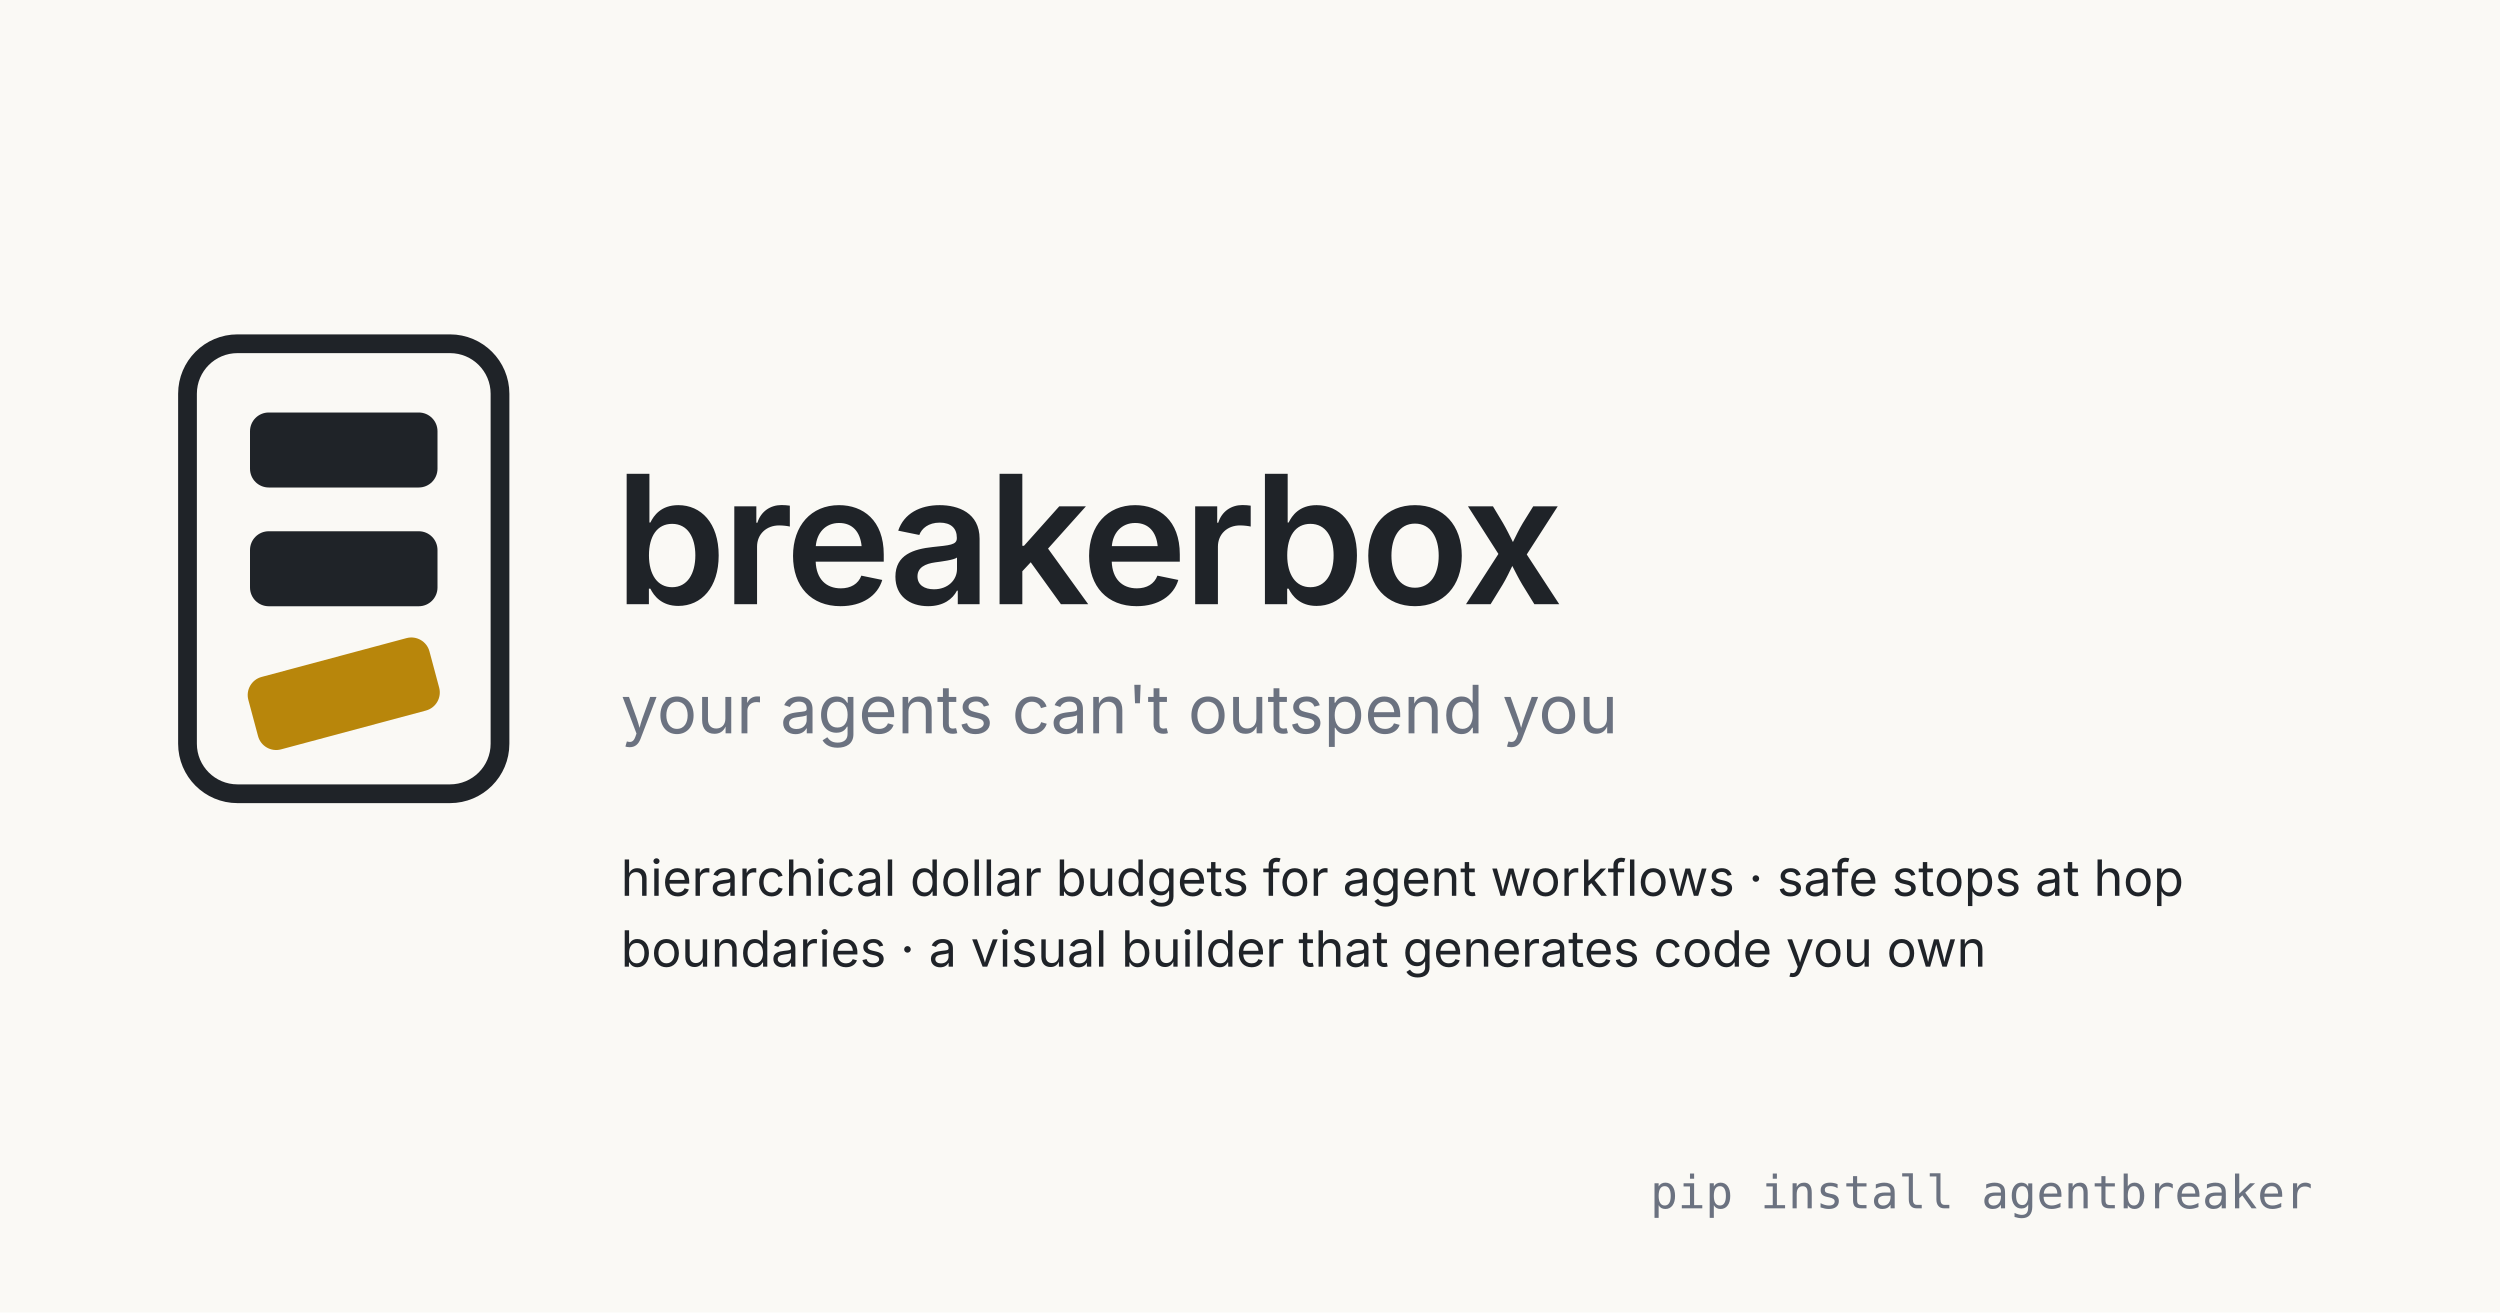
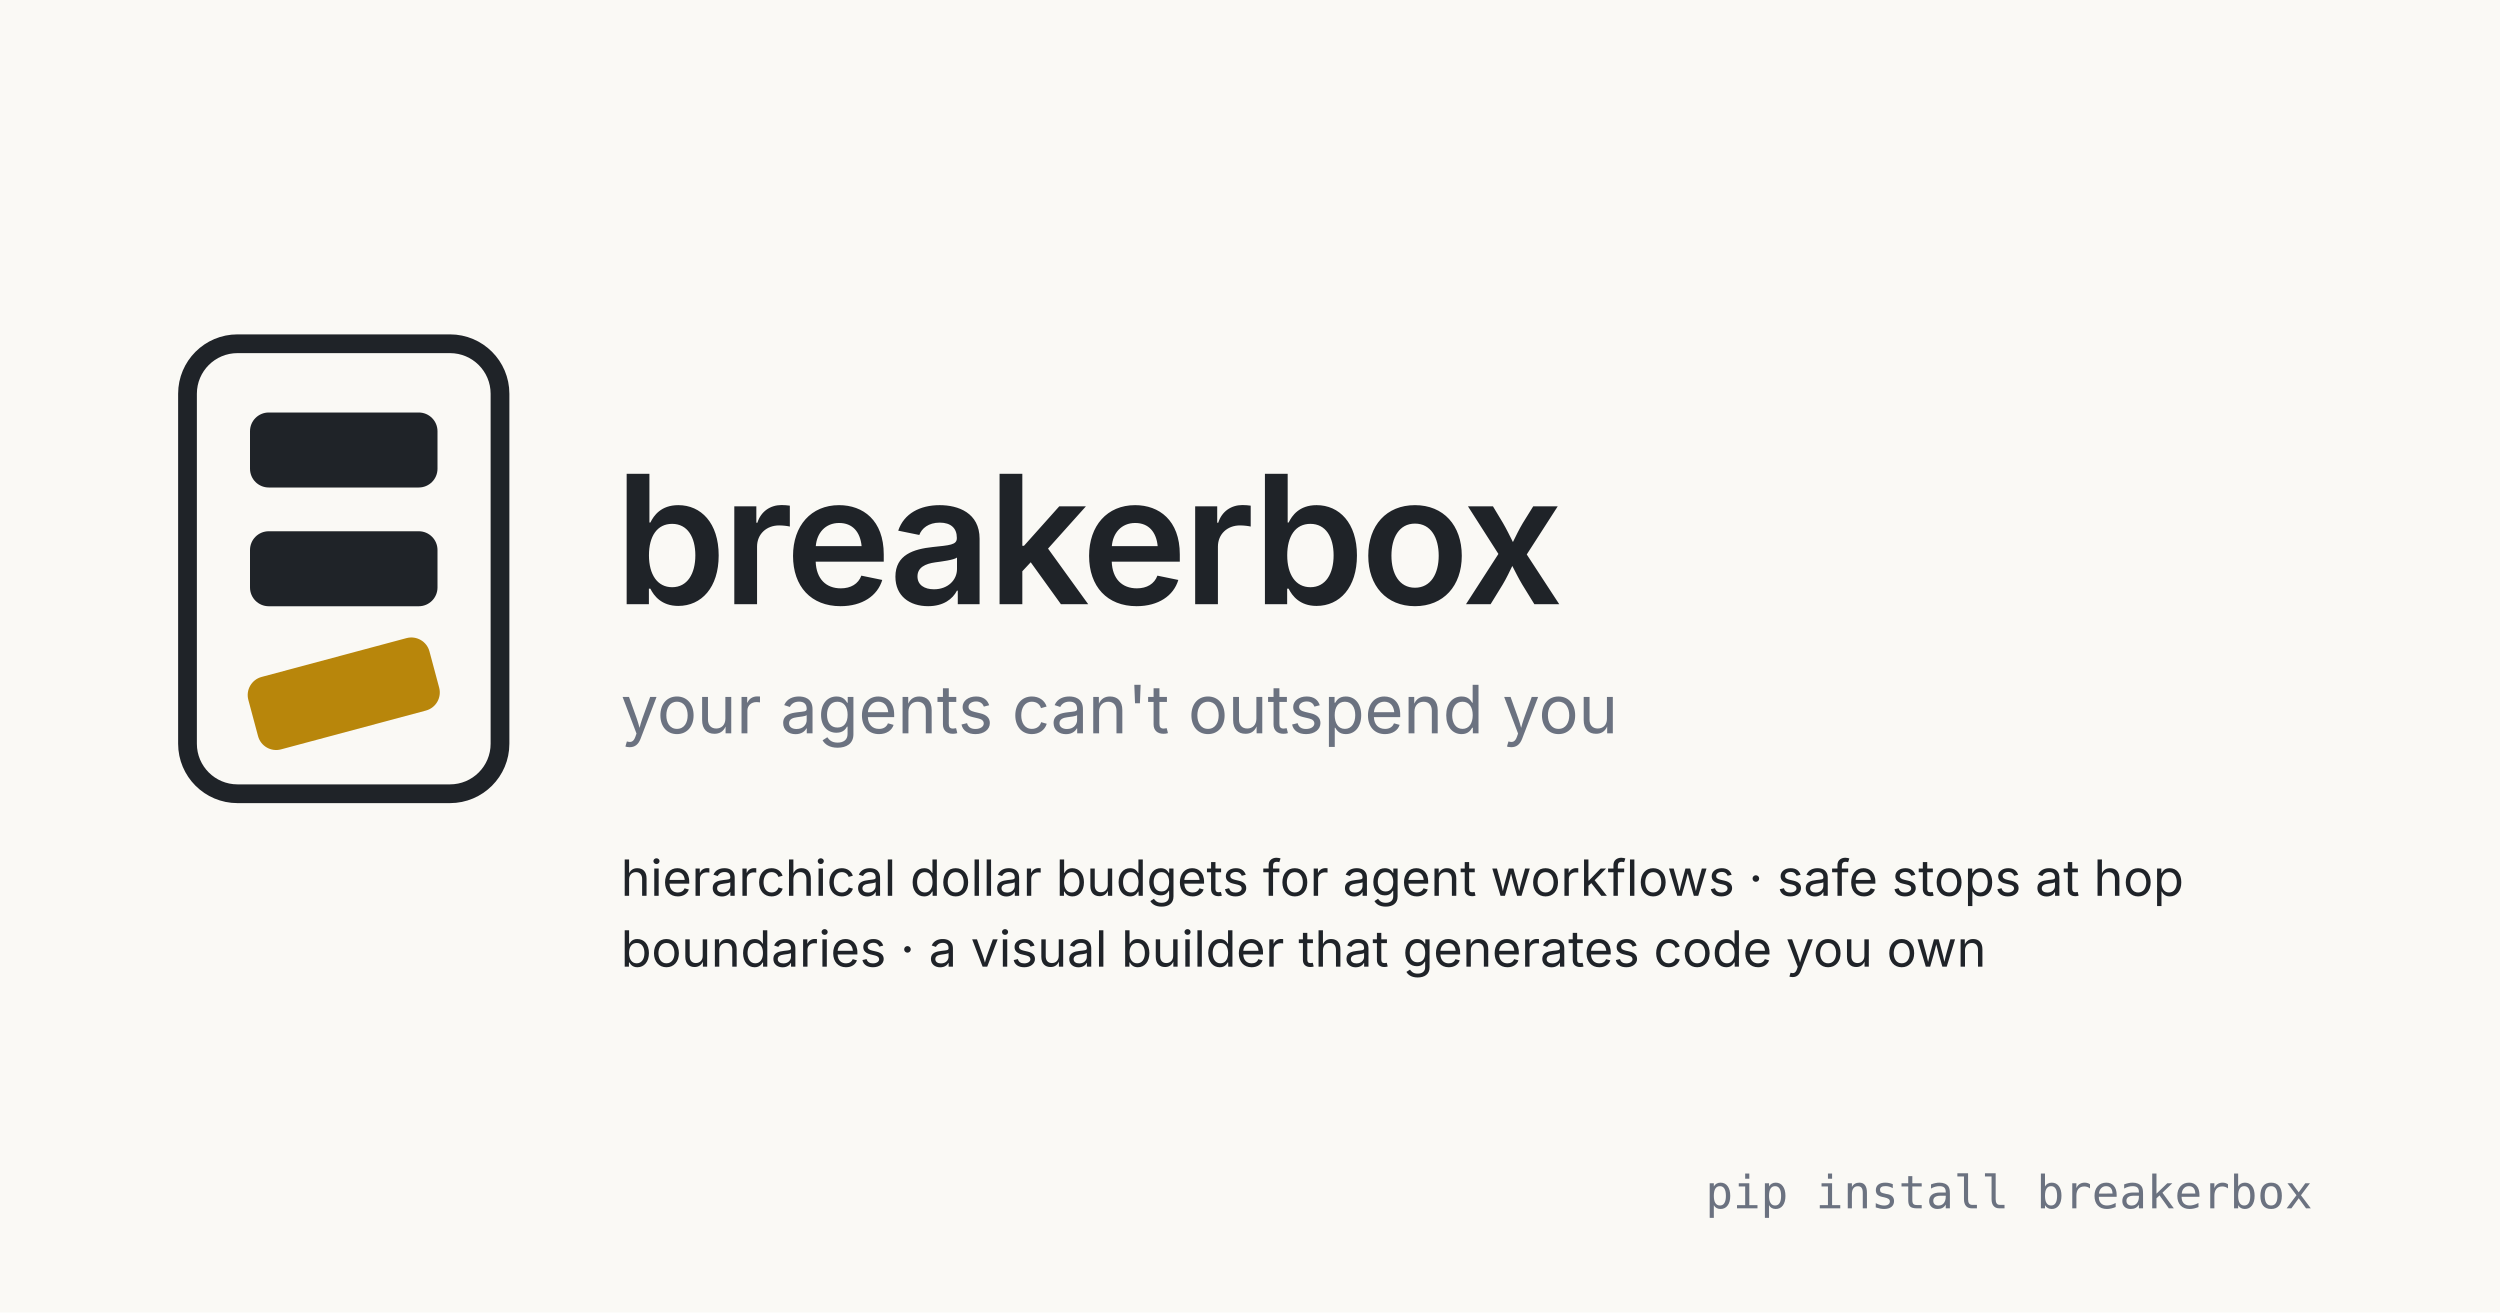
<svg xmlns="http://www.w3.org/2000/svg" width="1200" height="630" viewBox="0 0 1200 630">
  <rect width="1200" height="630" fill="#faf9f5" />
  <rect x="90" y="165" width="150" height="216" rx="24" fill="none" stroke="#1f2328" stroke-width="9" />
  <rect x="120" y="198" width="90" height="36" rx="9" fill="#1f2328" />
  <rect x="120" y="255" width="90" height="36" rx="9" fill="#1f2328" />
  <rect x="120" y="315" width="90" height="36" rx="9" fill="#b8860b" transform="rotate(-15 165 333)" />
  <text x="295" y="290" font-family="Inter, -apple-system, Segoe UI, sans-serif" font-size="86" font-weight="600" letter-spacing="-2" fill="#1f2328">breakerbox</text>
  <text x="298" y="352" font-family="Inter, -apple-system, Segoe UI, sans-serif" font-size="32" font-weight="400" fill="#6b7280">your agents can't outspend you</text>
  <text x="298" y="430" font-family="Inter, -apple-system, Segoe UI, sans-serif" font-size="24" font-weight="400" fill="#1f2328">hierarchical dollar budgets for agent workflows · safe stops at hop</text>
  <text x="298" y="464" font-family="Inter, -apple-system, Segoe UI, sans-serif" font-size="24" font-weight="400" fill="#1f2328">boundaries · a visual builder that generates code you own</text>
  <rect x="90" y="520" width="4" height="0" fill="#b8860b" />
-   <text x="1110" y="580" text-anchor="end" font-family="ui-monospace, SFMono-Regular, Menlo, monospace" font-size="22" fill="#6b7280">pip install agentbreaker</text>
+   <text x="1110" y="580" text-anchor="end" font-family="ui-monospace, SFMono-Regular, Menlo, monospace" font-size="22" fill="#6b7280">pip install breakerbox</text>
</svg>
